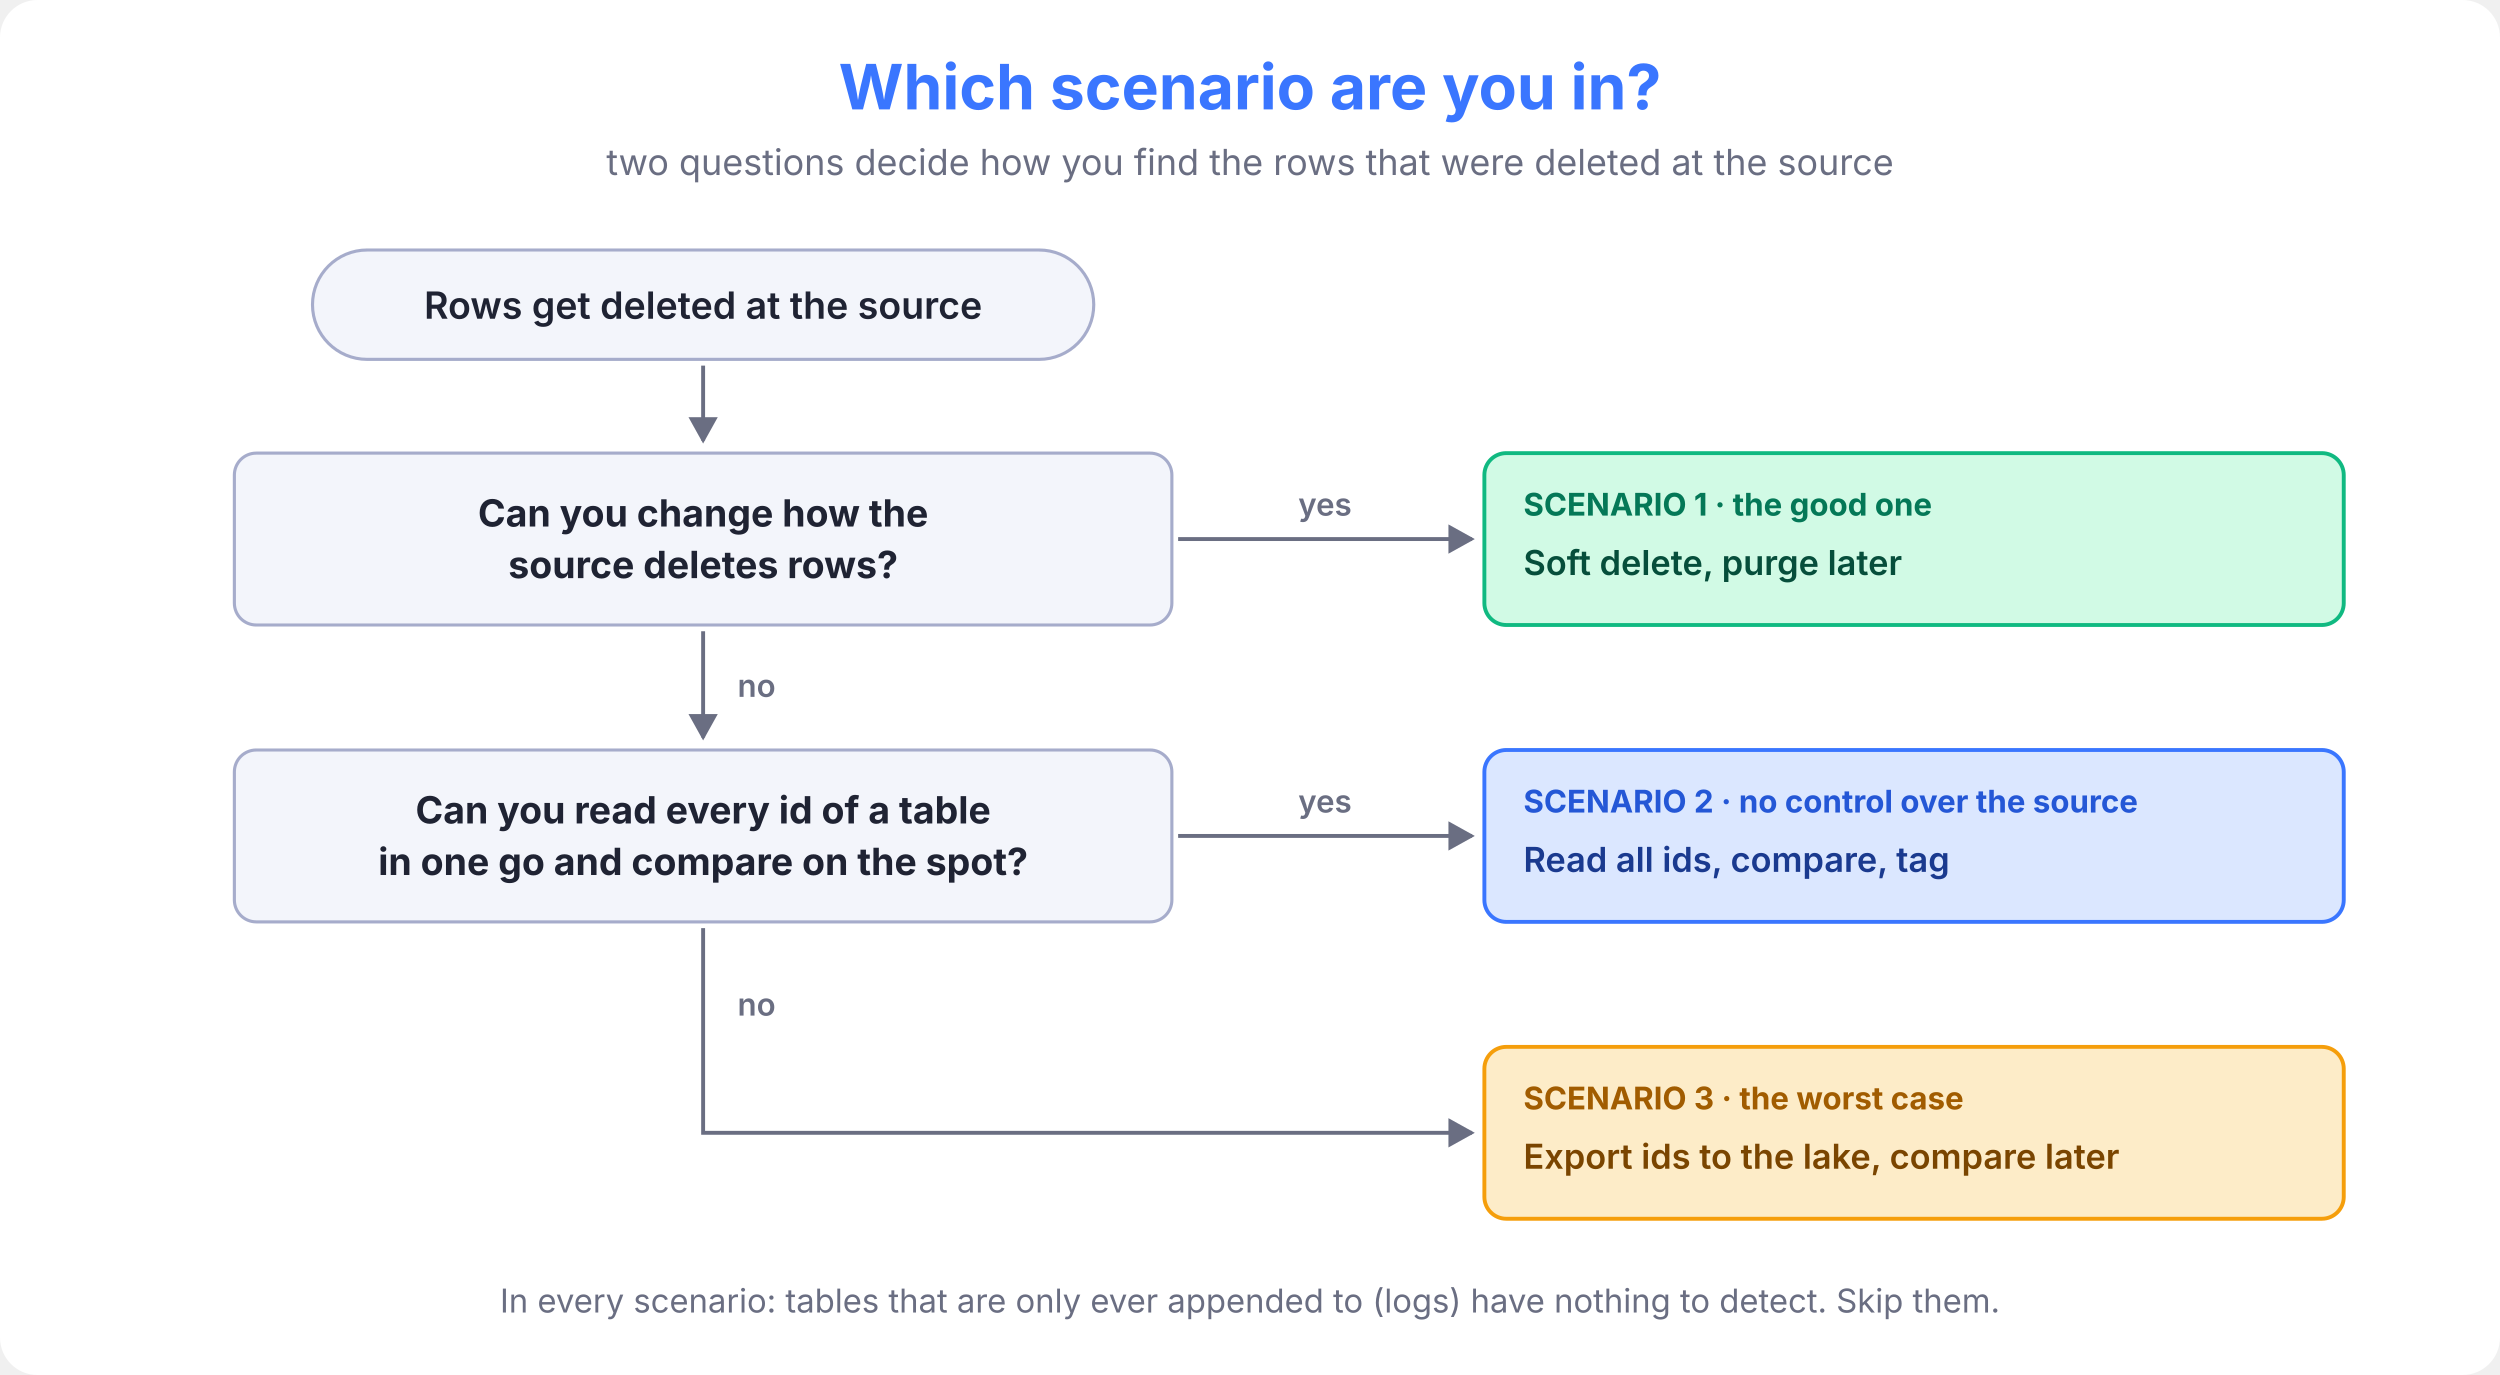
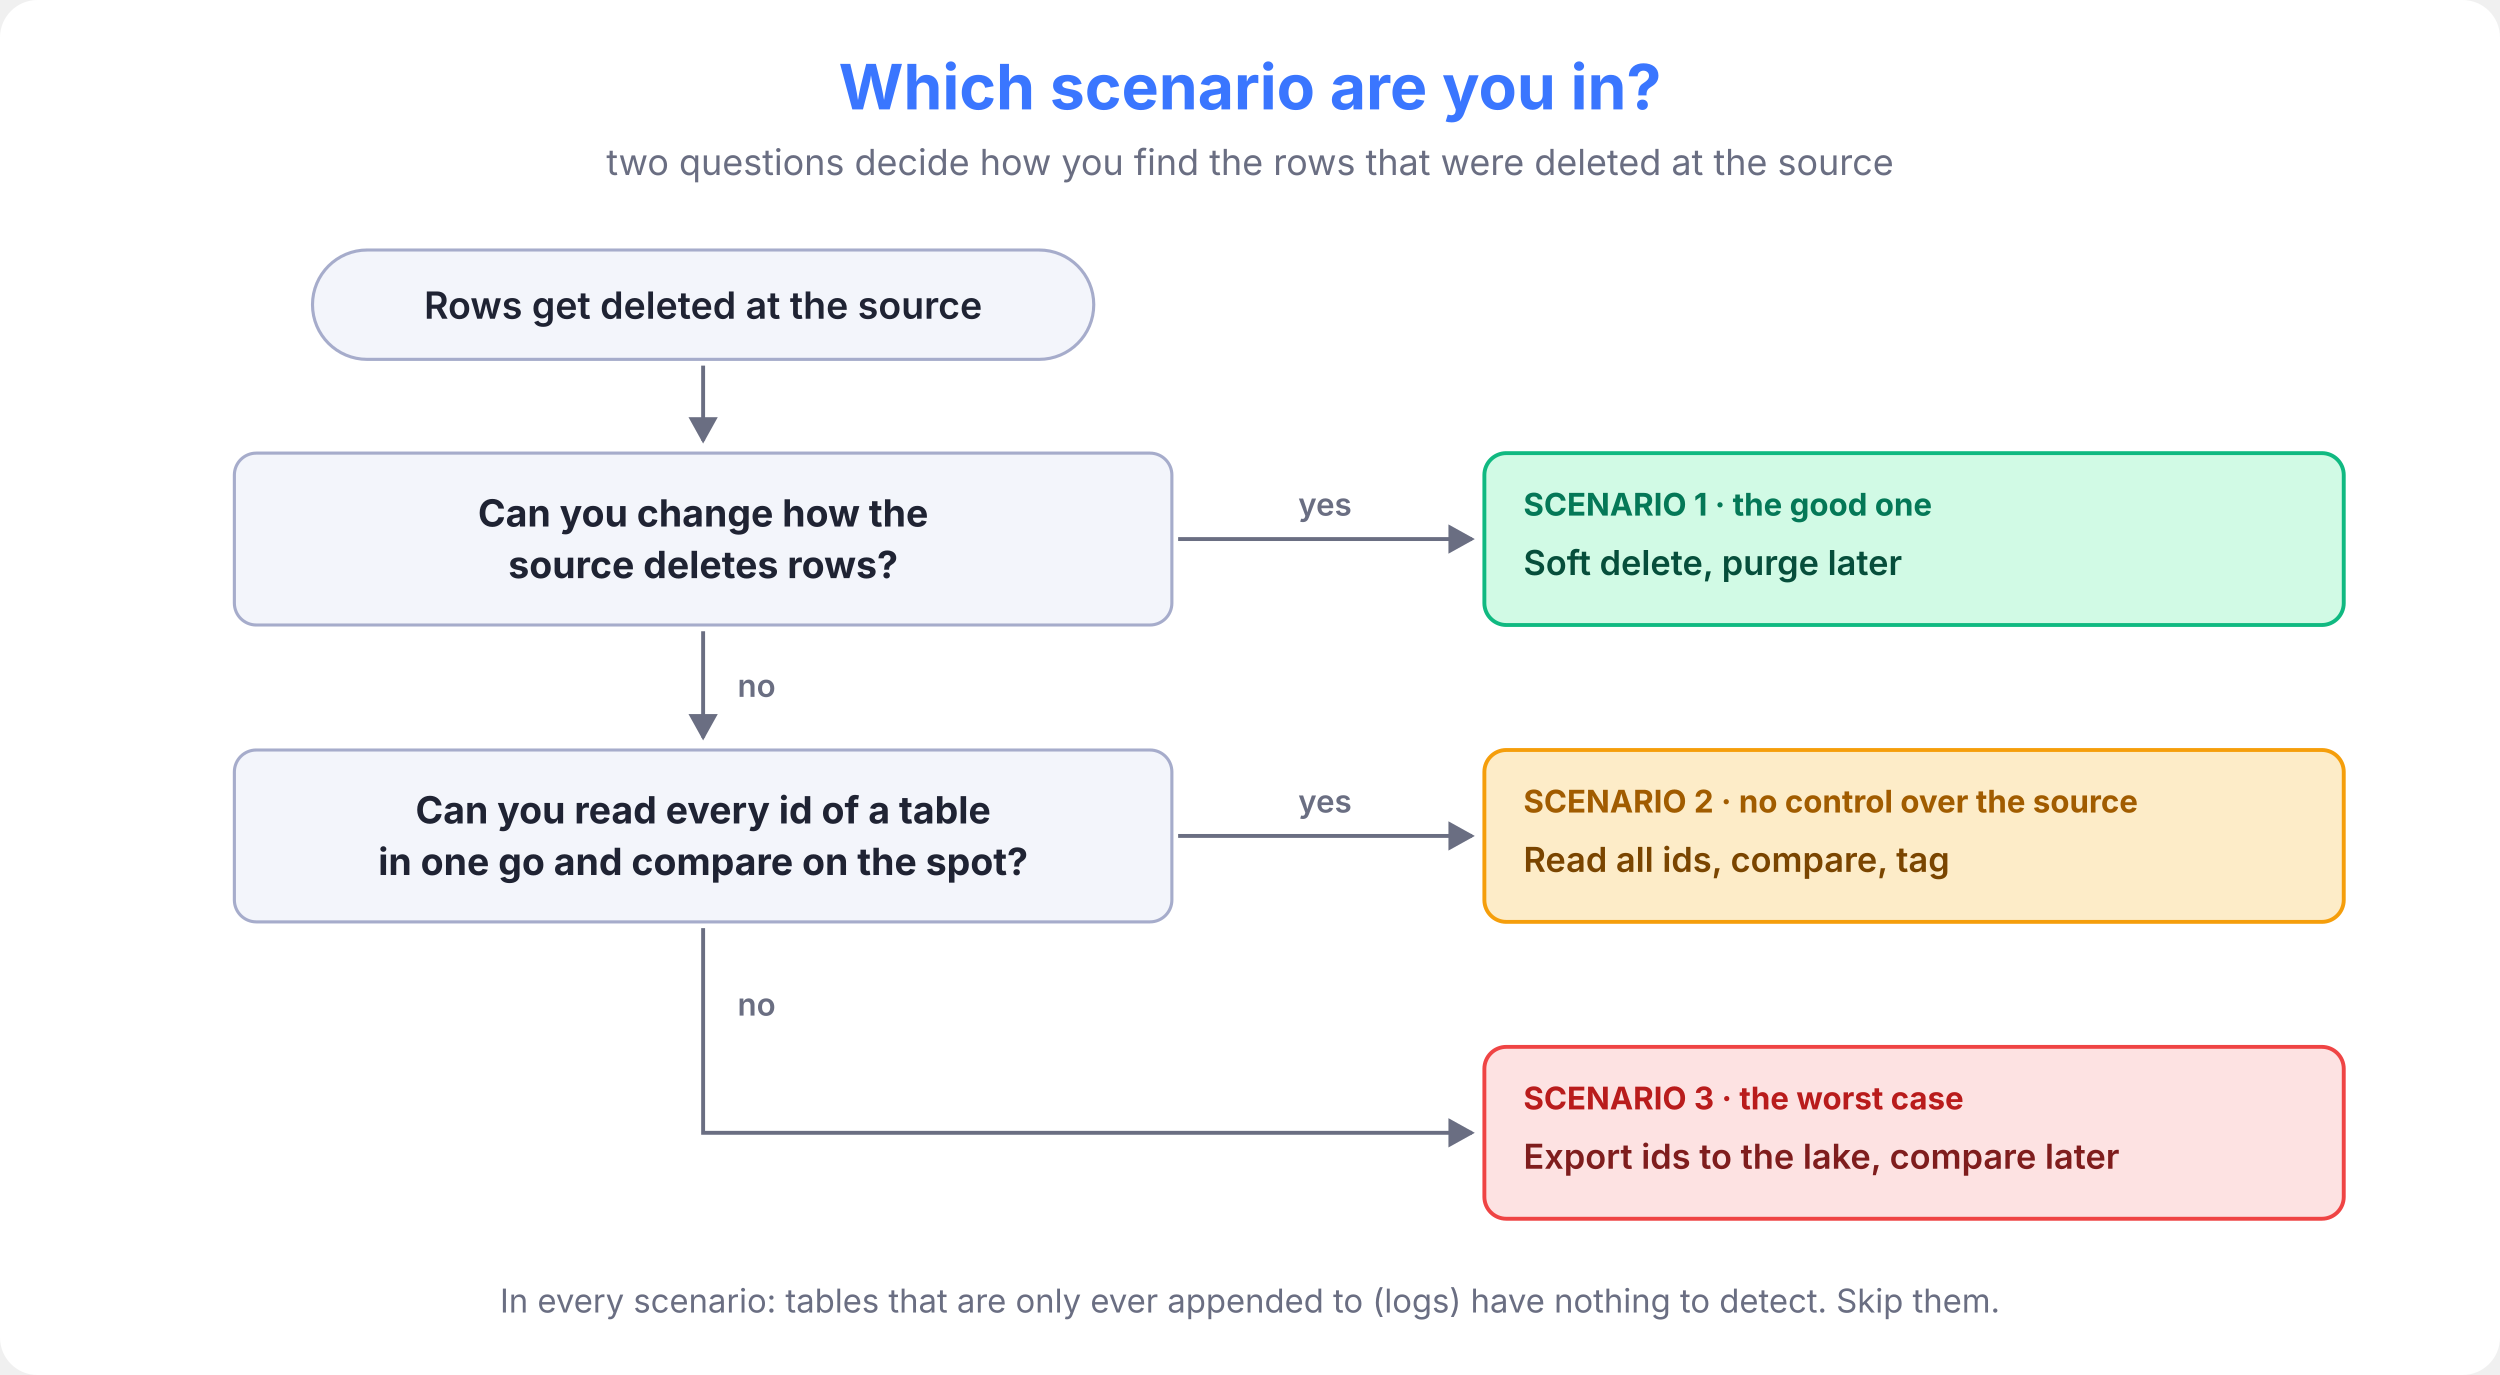
<svg xmlns="http://www.w3.org/2000/svg" viewBox="0 0 1600 880" font-family="Inter, system-ui, -apple-system, sans-serif">
  <style>
    .card { fill: #ffffff; }
    .ttl { fill: #3a76ff; }
    .txt { fill: #1f2333; }
    .mut { fill: #6a6e82; }
    .gln { stroke: #6a6e82; }
    .box { fill: #f3f5fb; stroke: #a6accb; }
    @media (prefers-color-scheme: dark) {
      .card { fill: #171a2b; }
      .ttl { fill: #e8eaf6; }
      .txt { fill: #e8eaf6; }
      .mut { fill: #b4afb6; }
      .gln { stroke: #9aa0b5; }
      .box { fill: #23263a; stroke: #6a6e82; }
    }
  </style>
  <defs>
    <marker id="aR" viewBox="0 0 12 12" refX="9" refY="6" markerWidth="9" markerHeight="9" orient="auto">
      <path d="M1 1 L10 6 L1 11 z" fill="#6a6e82" />
    </marker>
  </defs>
  <rect width="1600" height="880" rx="24" class="card" />
  <text x="800" y="70" text-anchor="middle" font-size="40" font-weight="700" class="ttl">Which scenario are you in?</text>
  <text x="800" y="112" text-anchor="middle" font-size="23" class="mut">two questions decide how you find the rows that were deleted at the source</text>
  <rect x="200" y="160" width="500" height="70" rx="35" class="box" stroke-width="2" />
  <text x="450" y="204" text-anchor="middle" font-size="24" font-weight="600" class="txt">Rows get deleted at the source</text>
  <line x1="450" y1="234" x2="450" y2="282" class="gln" stroke-width="2.5" marker-end="url(#aR)" />
  <rect x="150" y="290" width="600" height="110" rx="14" class="box" stroke-width="2" />
  <text x="450" y="337" text-anchor="middle" font-size="24" font-weight="700" class="txt">Can you change how the</text>
  <text x="450" y="370" text-anchor="middle" font-size="24" font-weight="700" class="txt">source deletes rows?</text>
  <line x1="754" y1="345" x2="942" y2="345" class="gln" stroke-width="2.5" marker-end="url(#aR)" />
  <text x="848" y="330" text-anchor="middle" font-size="20" font-weight="600" class="mut">yes</text>
  <line x1="450" y1="404" x2="450" y2="472" class="gln" stroke-width="2.5" marker-end="url(#aR)" />
  <text x="472" y="446" font-size="20" font-weight="600" class="mut">no</text>
  <rect x="950" y="290" width="550" height="110" rx="14" fill="#d1fae5" stroke="#10b981" stroke-width="2.5" />
  <text x="975" y="330" font-size="20" font-weight="700" fill="#047857">SCENARIO 1 · the good one</text>
  <text x="975" y="368" font-size="22" font-weight="600" fill="#064e3b">Soft delete, purge later</text>
  <rect x="150" y="480" width="600" height="110" rx="14" class="box" stroke-width="2" />
  <text x="450" y="527" text-anchor="middle" font-size="24" font-weight="700" class="txt">Can you read every id of a table</text>
  <text x="450" y="560" text-anchor="middle" font-size="24" font-weight="700" class="txt">in one go and compare on the spot?</text>
  <line x1="754" y1="535" x2="942" y2="535" class="gln" stroke-width="2.5" marker-end="url(#aR)" />
  <text x="848" y="520" text-anchor="middle" font-size="20" font-weight="600" class="mut">yes</text>
  <polyline points="450,594 450,725 942,725" fill="none" class="gln" stroke-width="2.5" marker-end="url(#aR)" />
  <text x="472" y="650" font-size="20" font-weight="600" class="mut">no</text>
-   <rect x="950" y="480" width="550" height="110" rx="14" fill="#dbe7ff" stroke="#3a76ff" stroke-width="2.5" />
-   <text x="975" y="520" font-size="20" font-weight="700" fill="#2457d6">SCENARIO 2 · no control over the source</text>
-   <text x="975" y="558" font-size="22" font-weight="600" fill="#1a3a8f">Read all ids, compare, tag</text>
-   <rect x="950" y="670" width="550" height="110" rx="14" fill="#fdecc8" stroke="#f59e0b" stroke-width="2.5" />
-   <text x="975" y="710" font-size="20" font-weight="700" fill="#a15c00">SCENARIO 3 · the worst case</text>
-   <text x="975" y="748" font-size="22" font-weight="600" fill="#7a4500">Export ids to the lake, compare later</text>
+   <rect x="950" y="480" width="550" height="110" rx="14" fill="#fdecc8" stroke="#f59e0b" stroke-width="2.5" />
+   <text x="975" y="520" font-size="20" font-weight="700" fill="#a15c00">SCENARIO 2 · no control over the source</text>
+   <text x="975" y="558" font-size="22" font-weight="600" fill="#7a4500">Read all ids, compare, tag</text>
+   <rect x="950" y="670" width="550" height="110" rx="14" fill="#fde2e2" stroke="#ef4444" stroke-width="2.5" />
+   <text x="975" y="710" font-size="20" font-weight="700" fill="#b91c1c">SCENARIO 3 · the worst case</text>
+   <text x="975" y="748" font-size="22" font-weight="600" fill="#7f1d1d">Export ids to the lake, compare later</text>
  <text x="800" y="840" text-anchor="middle" font-size="21" class="mut">In every scenario: tables that are only ever appended to (logs) have nothing to detect. Skip them.</text>
</svg>
